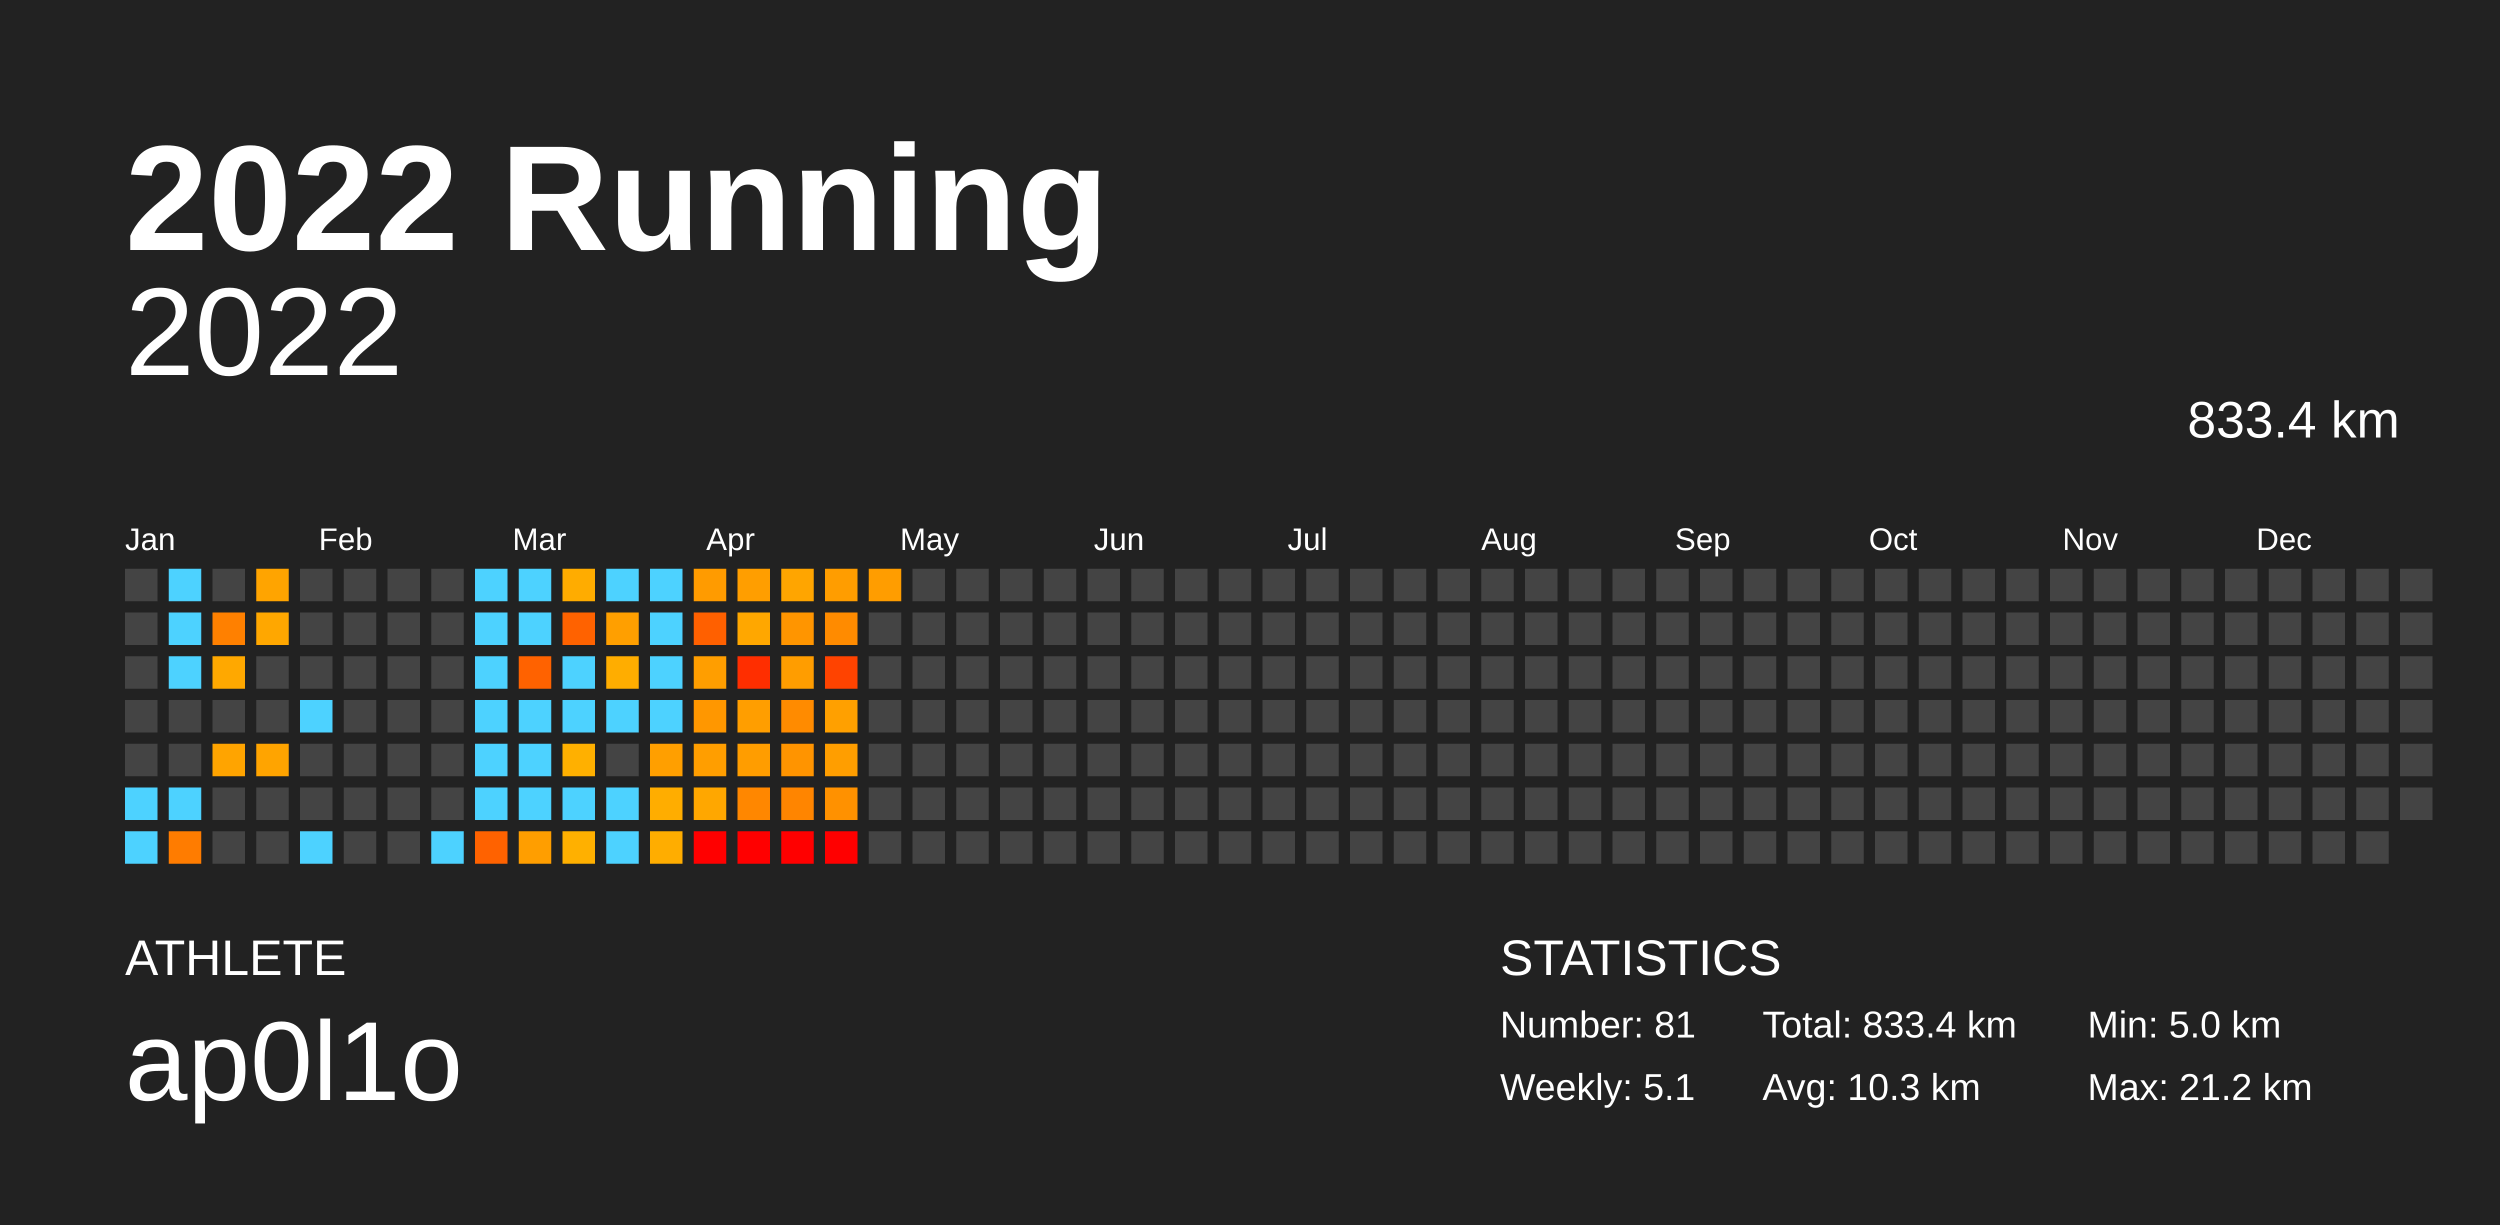
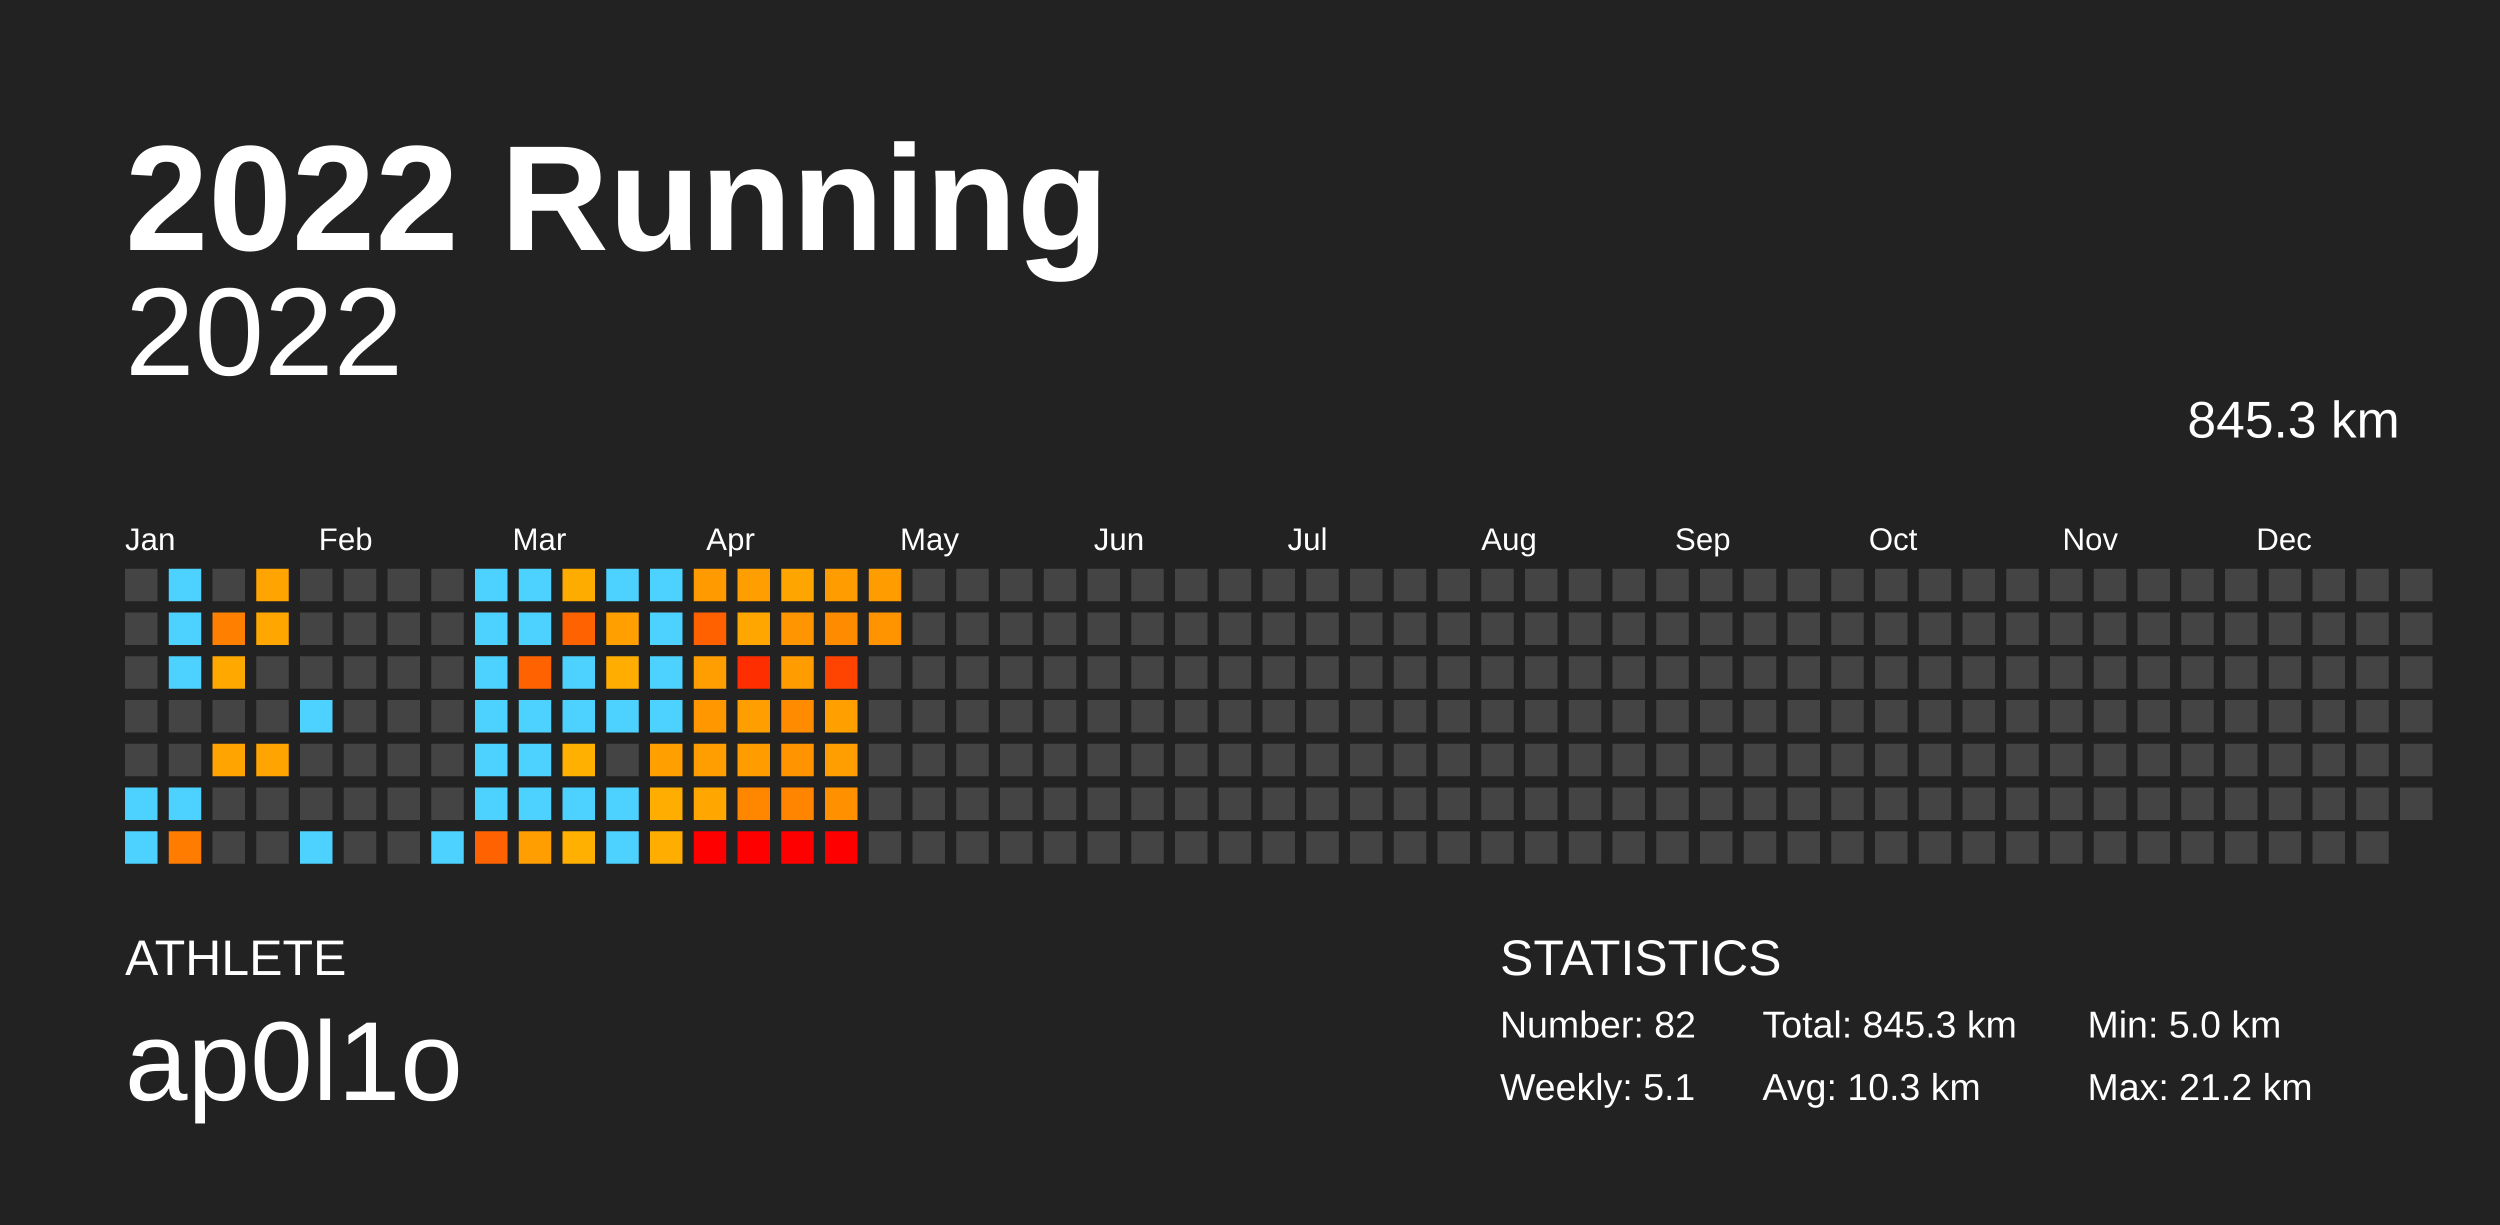
<svg xmlns="http://www.w3.org/2000/svg" baseProfile="full" height="98mm" version="1.1" viewBox="0,0,200,98" width="200mm">
  <defs />
  <rect fill="#222222" height="98" width="200" x="0" y="0" />
  <text fill="#FFFFFF" style="font-size:12px; font-family:Arial; font-weight:bold;" x="10" y="20">2022 Running</text>
  <text fill="#FFFFFF" style="font-size:4px; font-family:Arial" x="10" y="78">ATHLETE</text>
  <text fill="#FFFFFF" style="font-size:9px; font-family:Arial" x="10" y="88">ap0l1o</text>
  <text fill="#FFFFFF" style="font-size:4px; font-family:Arial" x="120" y="78">STATISTICS</text>
-   <text fill="#FFFFFF" style="font-size:3px; font-family:Arial" x="120" y="83">Number: 81</text>
+   <text fill="#FFFFFF" style="font-size:3px; font-family:Arial" x="120" y="83">Number: 82</text>
  <text fill="#FFFFFF" style="font-size:3px; font-family:Arial" x="120" y="88">Weekly: 5.1</text>
-   <text fill="#FFFFFF" style="font-size:3px; font-family:Arial" x="141" y="83">Total: 833.4 km</text>
+   <text fill="#FFFFFF" style="font-size:3px; font-family:Arial" x="141" y="83">Total: 845.3 km</text>
  <text fill="#FFFFFF" style="font-size:3px; font-family:Arial" x="141" y="88">Avg: 10.3 km</text>
  <text fill="#FFFFFF" style="font-size:3px; font-family:Arial" x="167" y="83">Min: 5.0 km</text>
  <text fill="#FFFFFF" style="font-size:3px; font-family:Arial" x="167" y="88">Max: 21.2 km</text>
  <text alignment-baseline="hanging" fill="#FFFFFF" style="font-size:10.0px; font-family:Arial;" x="10" y="30">2022</text>
-   <text alignment-baseline="hanging" fill="#FFFFFF" style="font-size:4.125px; font-family:Arial;" x="175" y="35">833.4 km</text>
+   <text alignment-baseline="hanging" fill="#FFFFFF" style="font-size:4.125px; font-family:Arial;" x="175" y="35">845.3 km</text>
  <text fill="#FFFFFF" style="font-size:2.5px; font-family:Arial" x="10.0" y="44">Jan</text>
  <text fill="#FFFFFF" style="font-size:2.5px; font-family:Arial" x="25.5" y="44">Feb</text>
  <text fill="#FFFFFF" style="font-size:2.5px; font-family:Arial" x="41.0" y="44">Mar</text>
  <text fill="#FFFFFF" style="font-size:2.5px; font-family:Arial" x="56.5" y="44">Apr</text>
  <text fill="#FFFFFF" style="font-size:2.5px; font-family:Arial" x="72.0" y="44">May</text>
  <text fill="#FFFFFF" style="font-size:2.5px; font-family:Arial" x="87.5" y="44">Jun</text>
  <text fill="#FFFFFF" style="font-size:2.5px; font-family:Arial" x="103.0" y="44">Jul</text>
  <text fill="#FFFFFF" style="font-size:2.5px; font-family:Arial" x="118.5" y="44">Aug</text>
  <text fill="#FFFFFF" style="font-size:2.5px; font-family:Arial" x="134.0" y="44">Sep</text>
  <text fill="#FFFFFF" style="font-size:2.5px; font-family:Arial" x="149.5" y="44">Oct</text>
  <text fill="#FFFFFF" style="font-size:2.5px; font-family:Arial" x="165.0" y="44">Nov</text>
  <text fill="#FFFFFF" style="font-size:2.5px; font-family:Arial" x="180.5" y="44">Dec</text>
  <rect fill="#444444" height="2.6" width="2.6" x="10.0" y="45.5" />
  <rect fill="#444444" height="2.6" width="2.6" x="10.0" y="49.0" />
  <rect fill="#444444" height="2.6" width="2.6" x="10.0" y="52.5" />
  <rect fill="#444444" height="2.6" width="2.6" x="10.0" y="56.0" />
  <rect fill="#444444" height="2.6" width="2.6" x="10.0" y="59.5" />
  <rect fill="#4dd2ff" height="2.6" width="2.6" x="10.0" y="63.0" />
  <rect fill="#4dd2ff" height="2.6" width="2.6" x="10.0" y="66.5" />
  <rect fill="#4dd2ff" height="2.6" width="2.6" x="13.5" y="45.5" />
  <rect fill="#4dd2ff" height="2.6" width="2.6" x="13.5" y="49.0" />
  <rect fill="#4dd2ff" height="2.6" width="2.6" x="13.5" y="52.5" />
  <rect fill="#444444" height="2.6" width="2.6" x="13.5" y="56.0" />
  <rect fill="#444444" height="2.6" width="2.6" x="13.5" y="59.5" />
  <rect fill="#4dd2ff" height="2.6" width="2.6" x="13.5" y="63.0" />
  <rect fill="#ff7c00" height="2.6" width="2.6" x="13.5" y="66.5" />
  <rect fill="#444444" height="2.6" width="2.6" x="17.0" y="45.5" />
  <rect fill="#ff8000" height="2.6" width="2.6" x="17.0" y="49.0" />
  <rect fill="#ffa800" height="2.6" width="2.6" x="17.0" y="52.5" />
  <rect fill="#444444" height="2.6" width="2.6" x="17.0" y="56.0" />
  <rect fill="#ffa400" height="2.6" width="2.6" x="17.0" y="59.5" />
  <rect fill="#444444" height="2.6" width="2.6" x="17.0" y="63.0" />
  <rect fill="#444444" height="2.6" width="2.6" x="17.0" y="66.5" />
  <rect fill="#ffa400" height="2.6" width="2.6" x="20.5" y="45.5" />
  <rect fill="#ffa700" height="2.6" width="2.6" x="20.5" y="49.0" />
  <rect fill="#444444" height="2.6" width="2.6" x="20.5" y="52.5" />
  <rect fill="#444444" height="2.6" width="2.6" x="20.5" y="56.0" />
  <rect fill="#ffa400" height="2.6" width="2.6" x="20.5" y="59.5" />
  <rect fill="#444444" height="2.6" width="2.6" x="20.5" y="63.0" />
  <rect fill="#444444" height="2.6" width="2.6" x="20.5" y="66.5" />
  <rect fill="#444444" height="2.6" width="2.6" x="24.0" y="45.5" />
  <rect fill="#444444" height="2.6" width="2.6" x="24.0" y="49.0" />
  <rect fill="#444444" height="2.6" width="2.6" x="24.0" y="52.5" />
  <rect fill="#4dd2ff" height="2.6" width="2.6" x="24.0" y="56.0" />
  <rect fill="#444444" height="2.6" width="2.6" x="24.0" y="59.5" />
  <rect fill="#444444" height="2.6" width="2.6" x="24.0" y="63.0" />
  <rect fill="#4dd2ff" height="2.6" width="2.6" x="24.0" y="66.5" />
  <rect fill="#444444" height="2.6" width="2.6" x="27.5" y="45.5" />
  <rect fill="#444444" height="2.6" width="2.6" x="27.5" y="49.0" />
  <rect fill="#444444" height="2.6" width="2.6" x="27.5" y="52.5" />
  <rect fill="#444444" height="2.6" width="2.6" x="27.5" y="56.0" />
  <rect fill="#444444" height="2.6" width="2.6" x="27.5" y="59.5" />
  <rect fill="#444444" height="2.6" width="2.6" x="27.5" y="63.0" />
  <rect fill="#444444" height="2.6" width="2.6" x="27.5" y="66.5" />
  <rect fill="#444444" height="2.6" width="2.6" x="31.0" y="45.5" />
  <rect fill="#444444" height="2.6" width="2.6" x="31.0" y="49.0" />
  <rect fill="#444444" height="2.6" width="2.6" x="31.0" y="52.5" />
  <rect fill="#444444" height="2.6" width="2.6" x="31.0" y="56.0" />
  <rect fill="#444444" height="2.6" width="2.6" x="31.0" y="59.5" />
  <rect fill="#444444" height="2.6" width="2.6" x="31.0" y="63.0" />
  <rect fill="#444444" height="2.6" width="2.6" x="31.0" y="66.5" />
  <rect fill="#444444" height="2.6" width="2.6" x="34.5" y="45.5" />
  <rect fill="#444444" height="2.6" width="2.6" x="34.5" y="49.0" />
  <rect fill="#444444" height="2.6" width="2.6" x="34.5" y="52.5" />
  <rect fill="#444444" height="2.6" width="2.6" x="34.5" y="56.0" />
  <rect fill="#444444" height="2.6" width="2.6" x="34.5" y="59.5" />
  <rect fill="#444444" height="2.6" width="2.6" x="34.5" y="63.0" />
  <rect fill="#4dd2ff" height="2.6" width="2.6" x="34.5" y="66.5" />
  <rect fill="#4dd2ff" height="2.6" width="2.6" x="38.0" y="45.5" />
  <rect fill="#4dd2ff" height="2.6" width="2.6" x="38.0" y="49.0" />
  <rect fill="#4dd2ff" height="2.6" width="2.6" x="38.0" y="52.5" />
  <rect fill="#4dd2ff" height="2.6" width="2.6" x="38.0" y="56.0" />
  <rect fill="#4dd2ff" height="2.6" width="2.6" x="38.0" y="59.5" />
  <rect fill="#4dd2ff" height="2.6" width="2.6" x="38.0" y="63.0" />
  <rect fill="#ff6200" height="2.6" width="2.6" x="38.0" y="66.5" />
  <rect fill="#4dd2ff" height="2.6" width="2.6" x="41.5" y="45.5" />
  <rect fill="#4dd2ff" height="2.6" width="2.6" x="41.5" y="49.0" />
  <rect fill="#ff6200" height="2.6" width="2.6" x="41.5" y="52.5" />
  <rect fill="#4dd2ff" height="2.6" width="2.6" x="41.5" y="56.0" />
  <rect fill="#4dd2ff" height="2.6" width="2.6" x="41.5" y="59.5" />
  <rect fill="#4dd2ff" height="2.6" width="2.6" x="41.5" y="63.0" />
  <rect fill="#ff9e00" height="2.6" width="2.6" x="41.5" y="66.5" />
  <rect fill="#ffac00" height="2.6" width="2.6" x="45.0" y="45.5" />
  <rect fill="#ff6200" height="2.6" width="2.6" x="45.0" y="49.0" />
  <rect fill="#4dd2ff" height="2.6" width="2.6" x="45.0" y="52.5" />
  <rect fill="#4dd2ff" height="2.6" width="2.6" x="45.0" y="56.0" />
  <rect fill="#ffb000" height="2.6" width="2.6" x="45.0" y="59.5" />
  <rect fill="#4dd2ff" height="2.6" width="2.6" x="45.0" y="63.0" />
  <rect fill="#ffb000" height="2.6" width="2.6" x="45.0" y="66.5" />
  <rect fill="#4dd2ff" height="2.6" width="2.6" x="48.5" y="45.5" />
  <rect fill="#ff9f00" height="2.6" width="2.6" x="48.5" y="49.0" />
  <rect fill="#ffad00" height="2.6" width="2.6" x="48.5" y="52.5" />
  <rect fill="#4dd2ff" height="2.6" width="2.6" x="48.5" y="56.0" />
  <rect fill="#444444" height="2.6" width="2.6" x="48.5" y="59.5" />
  <rect fill="#4dd2ff" height="2.6" width="2.6" x="48.5" y="63.0" />
  <rect fill="#4dd2ff" height="2.6" width="2.6" x="48.5" y="66.5" />
  <rect fill="#4dd2ff" height="2.6" width="2.6" x="52.0" y="45.5" />
  <rect fill="#4dd2ff" height="2.6" width="2.6" x="52.0" y="49.0" />
  <rect fill="#4dd2ff" height="2.6" width="2.6" x="52.0" y="52.5" />
  <rect fill="#4dd2ff" height="2.6" width="2.6" x="52.0" y="56.0" />
  <rect fill="#ff9f00" height="2.6" width="2.6" x="52.0" y="59.5" />
  <rect fill="#ffad00" height="2.6" width="2.6" x="52.0" y="63.0" />
  <rect fill="#ffad00" height="2.6" width="2.6" x="52.0" y="66.5" />
  <rect fill="#ff9b00" height="2.6" width="2.6" x="55.5" y="45.5" />
  <rect fill="#ff6000" height="2.6" width="2.6" x="55.5" y="49.0" />
  <rect fill="#ff9e00" height="2.6" width="2.6" x="55.5" y="52.5" />
  <rect fill="#ff9700" height="2.6" width="2.6" x="55.5" y="56.0" />
  <rect fill="#ff9e00" height="2.6" width="2.6" x="55.5" y="59.5" />
  <rect fill="#ffa700" height="2.6" width="2.6" x="55.5" y="63.0" />
  <rect fill="red" height="2.6" width="2.6" x="55.5" y="66.5" />
  <rect fill="#ff9e00" height="2.6" width="2.6" x="59.0" y="45.5" />
  <rect fill="#ffa700" height="2.6" width="2.6" x="59.0" y="49.0" />
  <rect fill="#ff2e00" height="2.6" width="2.6" x="59.0" y="52.5" />
  <rect fill="#ff9e00" height="2.6" width="2.6" x="59.0" y="56.0" />
  <rect fill="#ff9d00" height="2.6" width="2.6" x="59.0" y="59.5" />
  <rect fill="#ff8700" height="2.6" width="2.6" x="59.0" y="63.0" />
  <rect fill="red" height="2.6" width="2.6" x="59.0" y="66.5" />
  <rect fill="#ffa500" height="2.6" width="2.6" x="62.5" y="45.5" />
  <rect fill="#ff9500" height="2.6" width="2.6" x="62.5" y="49.0" />
  <rect fill="#ff9d00" height="2.6" width="2.6" x="62.5" y="52.5" />
  <rect fill="#ff8b00" height="2.6" width="2.6" x="62.5" y="56.0" />
  <rect fill="#ff9400" height="2.6" width="2.6" x="62.5" y="59.5" />
  <rect fill="#ff8500" height="2.6" width="2.6" x="62.5" y="63.0" />
  <rect fill="red" height="2.6" width="2.6" x="62.5" y="66.5" />
  <rect fill="#ff9d00" height="2.6" width="2.6" x="66.0" y="45.5" />
  <rect fill="#ff8b00" height="2.6" width="2.6" x="66.0" y="49.0" />
  <rect fill="#ff4300" height="2.6" width="2.6" x="66.0" y="52.5" />
  <rect fill="#ffa000" height="2.6" width="2.6" x="66.0" y="56.0" />
  <rect fill="#ff9e00" height="2.6" width="2.6" x="66.0" y="59.5" />
  <rect fill="#ff9100" height="2.6" width="2.6" x="66.0" y="63.0" />
  <rect fill="red" height="2.6" width="2.6" x="66.0" y="66.5" />
  <rect fill="#ff9d00" height="2.6" width="2.6" x="69.5" y="45.5" />
-   <rect fill="#444444" height="2.6" width="2.6" x="69.5" y="49.0" />
+   <rect fill="#ff9300" height="2.6" width="2.6" x="69.5" y="49.0" />
  <rect fill="#444444" height="2.6" width="2.6" x="69.5" y="52.5" />
  <rect fill="#444444" height="2.6" width="2.6" x="69.5" y="56.0" />
  <rect fill="#444444" height="2.6" width="2.6" x="69.5" y="59.5" />
  <rect fill="#444444" height="2.6" width="2.6" x="69.5" y="63.0" />
  <rect fill="#444444" height="2.6" width="2.6" x="69.5" y="66.5" />
  <rect fill="#444444" height="2.6" width="2.6" x="73.0" y="45.5" />
  <rect fill="#444444" height="2.6" width="2.6" x="73.0" y="49.0" />
  <rect fill="#444444" height="2.6" width="2.6" x="73.0" y="52.5" />
  <rect fill="#444444" height="2.6" width="2.6" x="73.0" y="56.0" />
  <rect fill="#444444" height="2.6" width="2.6" x="73.0" y="59.5" />
  <rect fill="#444444" height="2.6" width="2.6" x="73.0" y="63.0" />
  <rect fill="#444444" height="2.6" width="2.6" x="73.0" y="66.5" />
  <rect fill="#444444" height="2.6" width="2.6" x="76.5" y="45.5" />
  <rect fill="#444444" height="2.6" width="2.6" x="76.5" y="49.0" />
  <rect fill="#444444" height="2.6" width="2.6" x="76.5" y="52.5" />
  <rect fill="#444444" height="2.6" width="2.6" x="76.5" y="56.0" />
  <rect fill="#444444" height="2.6" width="2.6" x="76.5" y="59.5" />
  <rect fill="#444444" height="2.6" width="2.6" x="76.5" y="63.0" />
  <rect fill="#444444" height="2.6" width="2.6" x="76.5" y="66.5" />
  <rect fill="#444444" height="2.6" width="2.6" x="80.0" y="45.5" />
  <rect fill="#444444" height="2.6" width="2.6" x="80.0" y="49.0" />
  <rect fill="#444444" height="2.6" width="2.6" x="80.0" y="52.5" />
  <rect fill="#444444" height="2.6" width="2.6" x="80.0" y="56.0" />
  <rect fill="#444444" height="2.6" width="2.6" x="80.0" y="59.5" />
  <rect fill="#444444" height="2.6" width="2.6" x="80.0" y="63.0" />
  <rect fill="#444444" height="2.6" width="2.6" x="80.0" y="66.5" />
  <rect fill="#444444" height="2.6" width="2.6" x="83.5" y="45.5" />
  <rect fill="#444444" height="2.6" width="2.6" x="83.5" y="49.0" />
  <rect fill="#444444" height="2.6" width="2.6" x="83.5" y="52.5" />
  <rect fill="#444444" height="2.6" width="2.6" x="83.5" y="56.0" />
  <rect fill="#444444" height="2.6" width="2.6" x="83.5" y="59.5" />
  <rect fill="#444444" height="2.6" width="2.6" x="83.5" y="63.0" />
  <rect fill="#444444" height="2.6" width="2.6" x="83.5" y="66.5" />
  <rect fill="#444444" height="2.6" width="2.6" x="87.0" y="45.5" />
  <rect fill="#444444" height="2.6" width="2.6" x="87.0" y="49.0" />
  <rect fill="#444444" height="2.6" width="2.6" x="87.0" y="52.5" />
  <rect fill="#444444" height="2.6" width="2.6" x="87.0" y="56.0" />
  <rect fill="#444444" height="2.6" width="2.6" x="87.0" y="59.5" />
  <rect fill="#444444" height="2.6" width="2.6" x="87.0" y="63.0" />
  <rect fill="#444444" height="2.6" width="2.6" x="87.0" y="66.5" />
  <rect fill="#444444" height="2.6" width="2.6" x="90.5" y="45.5" />
  <rect fill="#444444" height="2.6" width="2.6" x="90.5" y="49.0" />
  <rect fill="#444444" height="2.6" width="2.6" x="90.5" y="52.5" />
  <rect fill="#444444" height="2.6" width="2.6" x="90.5" y="56.0" />
  <rect fill="#444444" height="2.6" width="2.6" x="90.5" y="59.5" />
  <rect fill="#444444" height="2.6" width="2.6" x="90.5" y="63.0" />
  <rect fill="#444444" height="2.6" width="2.6" x="90.5" y="66.5" />
  <rect fill="#444444" height="2.6" width="2.6" x="94.0" y="45.5" />
  <rect fill="#444444" height="2.6" width="2.6" x="94.0" y="49.0" />
  <rect fill="#444444" height="2.6" width="2.6" x="94.0" y="52.5" />
  <rect fill="#444444" height="2.6" width="2.6" x="94.0" y="56.0" />
  <rect fill="#444444" height="2.6" width="2.6" x="94.0" y="59.5" />
  <rect fill="#444444" height="2.6" width="2.6" x="94.0" y="63.0" />
  <rect fill="#444444" height="2.6" width="2.6" x="94.0" y="66.5" />
  <rect fill="#444444" height="2.6" width="2.6" x="97.5" y="45.5" />
  <rect fill="#444444" height="2.6" width="2.6" x="97.5" y="49.0" />
  <rect fill="#444444" height="2.6" width="2.6" x="97.5" y="52.5" />
  <rect fill="#444444" height="2.6" width="2.6" x="97.5" y="56.0" />
  <rect fill="#444444" height="2.6" width="2.6" x="97.5" y="59.5" />
  <rect fill="#444444" height="2.6" width="2.6" x="97.5" y="63.0" />
  <rect fill="#444444" height="2.6" width="2.6" x="97.5" y="66.5" />
  <rect fill="#444444" height="2.6" width="2.6" x="101.0" y="45.5" />
  <rect fill="#444444" height="2.6" width="2.6" x="101.0" y="49.0" />
  <rect fill="#444444" height="2.6" width="2.6" x="101.0" y="52.5" />
  <rect fill="#444444" height="2.6" width="2.6" x="101.0" y="56.0" />
  <rect fill="#444444" height="2.6" width="2.6" x="101.0" y="59.5" />
  <rect fill="#444444" height="2.6" width="2.6" x="101.0" y="63.0" />
  <rect fill="#444444" height="2.6" width="2.6" x="101.0" y="66.5" />
  <rect fill="#444444" height="2.6" width="2.6" x="104.5" y="45.5" />
  <rect fill="#444444" height="2.6" width="2.6" x="104.5" y="49.0" />
  <rect fill="#444444" height="2.6" width="2.6" x="104.5" y="52.5" />
  <rect fill="#444444" height="2.6" width="2.6" x="104.5" y="56.0" />
  <rect fill="#444444" height="2.6" width="2.6" x="104.5" y="59.5" />
  <rect fill="#444444" height="2.6" width="2.6" x="104.5" y="63.0" />
  <rect fill="#444444" height="2.6" width="2.6" x="104.5" y="66.5" />
  <rect fill="#444444" height="2.6" width="2.6" x="108.0" y="45.5" />
  <rect fill="#444444" height="2.6" width="2.6" x="108.0" y="49.0" />
  <rect fill="#444444" height="2.6" width="2.6" x="108.0" y="52.5" />
  <rect fill="#444444" height="2.6" width="2.6" x="108.0" y="56.0" />
  <rect fill="#444444" height="2.6" width="2.6" x="108.0" y="59.5" />
  <rect fill="#444444" height="2.6" width="2.6" x="108.0" y="63.0" />
  <rect fill="#444444" height="2.6" width="2.6" x="108.0" y="66.5" />
  <rect fill="#444444" height="2.6" width="2.6" x="111.5" y="45.5" />
  <rect fill="#444444" height="2.6" width="2.6" x="111.5" y="49.0" />
  <rect fill="#444444" height="2.6" width="2.6" x="111.5" y="52.5" />
  <rect fill="#444444" height="2.6" width="2.6" x="111.5" y="56.0" />
  <rect fill="#444444" height="2.6" width="2.6" x="111.5" y="59.5" />
  <rect fill="#444444" height="2.6" width="2.6" x="111.5" y="63.0" />
  <rect fill="#444444" height="2.6" width="2.6" x="111.5" y="66.5" />
  <rect fill="#444444" height="2.6" width="2.6" x="115.0" y="45.5" />
  <rect fill="#444444" height="2.6" width="2.6" x="115.0" y="49.0" />
  <rect fill="#444444" height="2.6" width="2.6" x="115.0" y="52.5" />
  <rect fill="#444444" height="2.6" width="2.6" x="115.0" y="56.0" />
  <rect fill="#444444" height="2.6" width="2.6" x="115.0" y="59.5" />
  <rect fill="#444444" height="2.6" width="2.6" x="115.0" y="63.0" />
  <rect fill="#444444" height="2.6" width="2.6" x="115.0" y="66.5" />
  <rect fill="#444444" height="2.6" width="2.6" x="118.5" y="45.5" />
  <rect fill="#444444" height="2.6" width="2.6" x="118.5" y="49.0" />
  <rect fill="#444444" height="2.6" width="2.6" x="118.5" y="52.5" />
  <rect fill="#444444" height="2.6" width="2.6" x="118.5" y="56.0" />
  <rect fill="#444444" height="2.6" width="2.6" x="118.5" y="59.5" />
  <rect fill="#444444" height="2.6" width="2.6" x="118.5" y="63.0" />
  <rect fill="#444444" height="2.6" width="2.6" x="118.5" y="66.5" />
  <rect fill="#444444" height="2.6" width="2.6" x="122.0" y="45.5" />
  <rect fill="#444444" height="2.6" width="2.6" x="122.0" y="49.0" />
  <rect fill="#444444" height="2.6" width="2.6" x="122.0" y="52.5" />
  <rect fill="#444444" height="2.6" width="2.6" x="122.0" y="56.0" />
  <rect fill="#444444" height="2.6" width="2.6" x="122.0" y="59.5" />
  <rect fill="#444444" height="2.6" width="2.6" x="122.0" y="63.0" />
  <rect fill="#444444" height="2.6" width="2.6" x="122.0" y="66.5" />
  <rect fill="#444444" height="2.6" width="2.6" x="125.5" y="45.5" />
  <rect fill="#444444" height="2.6" width="2.6" x="125.5" y="49.0" />
  <rect fill="#444444" height="2.6" width="2.6" x="125.5" y="52.5" />
  <rect fill="#444444" height="2.6" width="2.6" x="125.5" y="56.0" />
  <rect fill="#444444" height="2.6" width="2.6" x="125.5" y="59.5" />
  <rect fill="#444444" height="2.6" width="2.6" x="125.5" y="63.0" />
  <rect fill="#444444" height="2.6" width="2.6" x="125.5" y="66.5" />
  <rect fill="#444444" height="2.6" width="2.6" x="129.0" y="45.5" />
  <rect fill="#444444" height="2.6" width="2.6" x="129.0" y="49.0" />
  <rect fill="#444444" height="2.6" width="2.6" x="129.0" y="52.5" />
  <rect fill="#444444" height="2.6" width="2.6" x="129.0" y="56.0" />
  <rect fill="#444444" height="2.6" width="2.6" x="129.0" y="59.5" />
  <rect fill="#444444" height="2.6" width="2.6" x="129.0" y="63.0" />
  <rect fill="#444444" height="2.6" width="2.6" x="129.0" y="66.5" />
  <rect fill="#444444" height="2.6" width="2.6" x="132.5" y="45.5" />
  <rect fill="#444444" height="2.6" width="2.6" x="132.5" y="49.0" />
  <rect fill="#444444" height="2.6" width="2.6" x="132.5" y="52.5" />
  <rect fill="#444444" height="2.6" width="2.6" x="132.5" y="56.0" />
  <rect fill="#444444" height="2.6" width="2.6" x="132.5" y="59.5" />
  <rect fill="#444444" height="2.6" width="2.6" x="132.5" y="63.0" />
  <rect fill="#444444" height="2.6" width="2.6" x="132.5" y="66.5" />
  <rect fill="#444444" height="2.6" width="2.6" x="136.0" y="45.5" />
  <rect fill="#444444" height="2.6" width="2.6" x="136.0" y="49.0" />
  <rect fill="#444444" height="2.6" width="2.6" x="136.0" y="52.5" />
  <rect fill="#444444" height="2.6" width="2.6" x="136.0" y="56.0" />
  <rect fill="#444444" height="2.6" width="2.6" x="136.0" y="59.5" />
  <rect fill="#444444" height="2.6" width="2.6" x="136.0" y="63.0" />
  <rect fill="#444444" height="2.6" width="2.6" x="136.0" y="66.5" />
  <rect fill="#444444" height="2.6" width="2.6" x="139.5" y="45.5" />
  <rect fill="#444444" height="2.6" width="2.6" x="139.5" y="49.0" />
  <rect fill="#444444" height="2.6" width="2.6" x="139.5" y="52.5" />
  <rect fill="#444444" height="2.6" width="2.6" x="139.5" y="56.0" />
  <rect fill="#444444" height="2.6" width="2.6" x="139.5" y="59.5" />
  <rect fill="#444444" height="2.6" width="2.6" x="139.5" y="63.0" />
  <rect fill="#444444" height="2.6" width="2.6" x="139.5" y="66.5" />
  <rect fill="#444444" height="2.6" width="2.6" x="143.0" y="45.5" />
  <rect fill="#444444" height="2.6" width="2.6" x="143.0" y="49.0" />
  <rect fill="#444444" height="2.6" width="2.6" x="143.0" y="52.5" />
  <rect fill="#444444" height="2.6" width="2.6" x="143.0" y="56.0" />
  <rect fill="#444444" height="2.6" width="2.6" x="143.0" y="59.5" />
  <rect fill="#444444" height="2.6" width="2.6" x="143.0" y="63.0" />
  <rect fill="#444444" height="2.6" width="2.6" x="143.0" y="66.5" />
  <rect fill="#444444" height="2.6" width="2.6" x="146.5" y="45.5" />
  <rect fill="#444444" height="2.6" width="2.6" x="146.5" y="49.0" />
  <rect fill="#444444" height="2.6" width="2.6" x="146.5" y="52.5" />
  <rect fill="#444444" height="2.6" width="2.6" x="146.5" y="56.0" />
  <rect fill="#444444" height="2.6" width="2.6" x="146.5" y="59.5" />
  <rect fill="#444444" height="2.6" width="2.6" x="146.5" y="63.0" />
  <rect fill="#444444" height="2.6" width="2.6" x="146.5" y="66.5" />
  <rect fill="#444444" height="2.6" width="2.6" x="150.0" y="45.5" />
  <rect fill="#444444" height="2.6" width="2.6" x="150.0" y="49.0" />
  <rect fill="#444444" height="2.6" width="2.6" x="150.0" y="52.5" />
  <rect fill="#444444" height="2.6" width="2.6" x="150.0" y="56.0" />
  <rect fill="#444444" height="2.6" width="2.6" x="150.0" y="59.5" />
  <rect fill="#444444" height="2.6" width="2.6" x="150.0" y="63.0" />
  <rect fill="#444444" height="2.6" width="2.6" x="150.0" y="66.5" />
  <rect fill="#444444" height="2.6" width="2.6" x="153.5" y="45.5" />
  <rect fill="#444444" height="2.6" width="2.6" x="153.5" y="49.0" />
  <rect fill="#444444" height="2.6" width="2.6" x="153.5" y="52.5" />
  <rect fill="#444444" height="2.6" width="2.6" x="153.5" y="56.0" />
  <rect fill="#444444" height="2.6" width="2.6" x="153.5" y="59.5" />
  <rect fill="#444444" height="2.6" width="2.6" x="153.5" y="63.0" />
  <rect fill="#444444" height="2.6" width="2.6" x="153.5" y="66.5" />
  <rect fill="#444444" height="2.6" width="2.6" x="157.0" y="45.5" />
  <rect fill="#444444" height="2.6" width="2.6" x="157.0" y="49.0" />
  <rect fill="#444444" height="2.6" width="2.6" x="157.0" y="52.5" />
  <rect fill="#444444" height="2.6" width="2.6" x="157.0" y="56.0" />
  <rect fill="#444444" height="2.6" width="2.6" x="157.0" y="59.5" />
  <rect fill="#444444" height="2.6" width="2.6" x="157.0" y="63.0" />
  <rect fill="#444444" height="2.6" width="2.6" x="157.0" y="66.5" />
  <rect fill="#444444" height="2.6" width="2.6" x="160.5" y="45.5" />
  <rect fill="#444444" height="2.6" width="2.6" x="160.5" y="49.0" />
  <rect fill="#444444" height="2.6" width="2.6" x="160.5" y="52.5" />
  <rect fill="#444444" height="2.6" width="2.6" x="160.5" y="56.0" />
  <rect fill="#444444" height="2.6" width="2.6" x="160.5" y="59.5" />
  <rect fill="#444444" height="2.6" width="2.6" x="160.5" y="63.0" />
  <rect fill="#444444" height="2.6" width="2.6" x="160.5" y="66.5" />
  <rect fill="#444444" height="2.6" width="2.6" x="164.0" y="45.5" />
  <rect fill="#444444" height="2.6" width="2.6" x="164.0" y="49.0" />
  <rect fill="#444444" height="2.6" width="2.6" x="164.0" y="52.5" />
  <rect fill="#444444" height="2.6" width="2.6" x="164.0" y="56.0" />
  <rect fill="#444444" height="2.6" width="2.6" x="164.0" y="59.5" />
  <rect fill="#444444" height="2.6" width="2.6" x="164.0" y="63.0" />
  <rect fill="#444444" height="2.6" width="2.6" x="164.0" y="66.5" />
  <rect fill="#444444" height="2.6" width="2.6" x="167.5" y="45.5" />
  <rect fill="#444444" height="2.6" width="2.6" x="167.5" y="49.0" />
  <rect fill="#444444" height="2.6" width="2.6" x="167.5" y="52.5" />
  <rect fill="#444444" height="2.6" width="2.6" x="167.5" y="56.0" />
  <rect fill="#444444" height="2.6" width="2.6" x="167.5" y="59.5" />
  <rect fill="#444444" height="2.6" width="2.6" x="167.5" y="63.0" />
  <rect fill="#444444" height="2.6" width="2.6" x="167.5" y="66.5" />
  <rect fill="#444444" height="2.6" width="2.6" x="171.0" y="45.5" />
  <rect fill="#444444" height="2.6" width="2.6" x="171.0" y="49.0" />
  <rect fill="#444444" height="2.6" width="2.6" x="171.0" y="52.5" />
  <rect fill="#444444" height="2.6" width="2.6" x="171.0" y="56.0" />
  <rect fill="#444444" height="2.6" width="2.6" x="171.0" y="59.5" />
  <rect fill="#444444" height="2.6" width="2.6" x="171.0" y="63.0" />
  <rect fill="#444444" height="2.6" width="2.6" x="171.0" y="66.5" />
  <rect fill="#444444" height="2.6" width="2.6" x="174.5" y="45.5" />
  <rect fill="#444444" height="2.6" width="2.6" x="174.5" y="49.0" />
  <rect fill="#444444" height="2.6" width="2.6" x="174.5" y="52.5" />
  <rect fill="#444444" height="2.6" width="2.6" x="174.5" y="56.0" />
  <rect fill="#444444" height="2.6" width="2.6" x="174.5" y="59.5" />
  <rect fill="#444444" height="2.6" width="2.6" x="174.5" y="63.0" />
  <rect fill="#444444" height="2.6" width="2.6" x="174.5" y="66.5" />
  <rect fill="#444444" height="2.6" width="2.6" x="178.0" y="45.5" />
  <rect fill="#444444" height="2.6" width="2.6" x="178.0" y="49.0" />
  <rect fill="#444444" height="2.6" width="2.6" x="178.0" y="52.5" />
  <rect fill="#444444" height="2.6" width="2.6" x="178.0" y="56.0" />
  <rect fill="#444444" height="2.6" width="2.6" x="178.0" y="59.5" />
  <rect fill="#444444" height="2.6" width="2.6" x="178.0" y="63.0" />
  <rect fill="#444444" height="2.6" width="2.6" x="178.0" y="66.5" />
  <rect fill="#444444" height="2.6" width="2.6" x="181.5" y="45.5" />
  <rect fill="#444444" height="2.6" width="2.6" x="181.5" y="49.0" />
  <rect fill="#444444" height="2.6" width="2.6" x="181.5" y="52.5" />
  <rect fill="#444444" height="2.6" width="2.6" x="181.5" y="56.0" />
  <rect fill="#444444" height="2.6" width="2.6" x="181.5" y="59.5" />
  <rect fill="#444444" height="2.6" width="2.6" x="181.5" y="63.0" />
  <rect fill="#444444" height="2.6" width="2.6" x="181.5" y="66.5" />
  <rect fill="#444444" height="2.6" width="2.6" x="185.0" y="45.5" />
  <rect fill="#444444" height="2.6" width="2.6" x="185.0" y="49.0" />
  <rect fill="#444444" height="2.6" width="2.6" x="185.0" y="52.5" />
  <rect fill="#444444" height="2.6" width="2.6" x="185.0" y="56.0" />
  <rect fill="#444444" height="2.6" width="2.6" x="185.0" y="59.5" />
  <rect fill="#444444" height="2.6" width="2.6" x="185.0" y="63.0" />
  <rect fill="#444444" height="2.6" width="2.6" x="185.0" y="66.5" />
  <rect fill="#444444" height="2.6" width="2.6" x="188.5" y="45.5" />
  <rect fill="#444444" height="2.6" width="2.6" x="188.5" y="49.0" />
  <rect fill="#444444" height="2.6" width="2.6" x="188.5" y="52.5" />
  <rect fill="#444444" height="2.6" width="2.6" x="188.5" y="56.0" />
  <rect fill="#444444" height="2.6" width="2.6" x="188.5" y="59.5" />
  <rect fill="#444444" height="2.6" width="2.6" x="188.5" y="63.0" />
  <rect fill="#444444" height="2.6" width="2.6" x="188.5" y="66.5" />
  <rect fill="#444444" height="2.6" width="2.6" x="192.0" y="45.5" />
  <rect fill="#444444" height="2.6" width="2.6" x="192.0" y="49.0" />
  <rect fill="#444444" height="2.6" width="2.6" x="192.0" y="52.5" />
  <rect fill="#444444" height="2.6" width="2.6" x="192.0" y="56.0" />
  <rect fill="#444444" height="2.6" width="2.6" x="192.0" y="59.5" />
  <rect fill="#444444" height="2.6" width="2.6" x="192.0" y="63.0" />
</svg>
